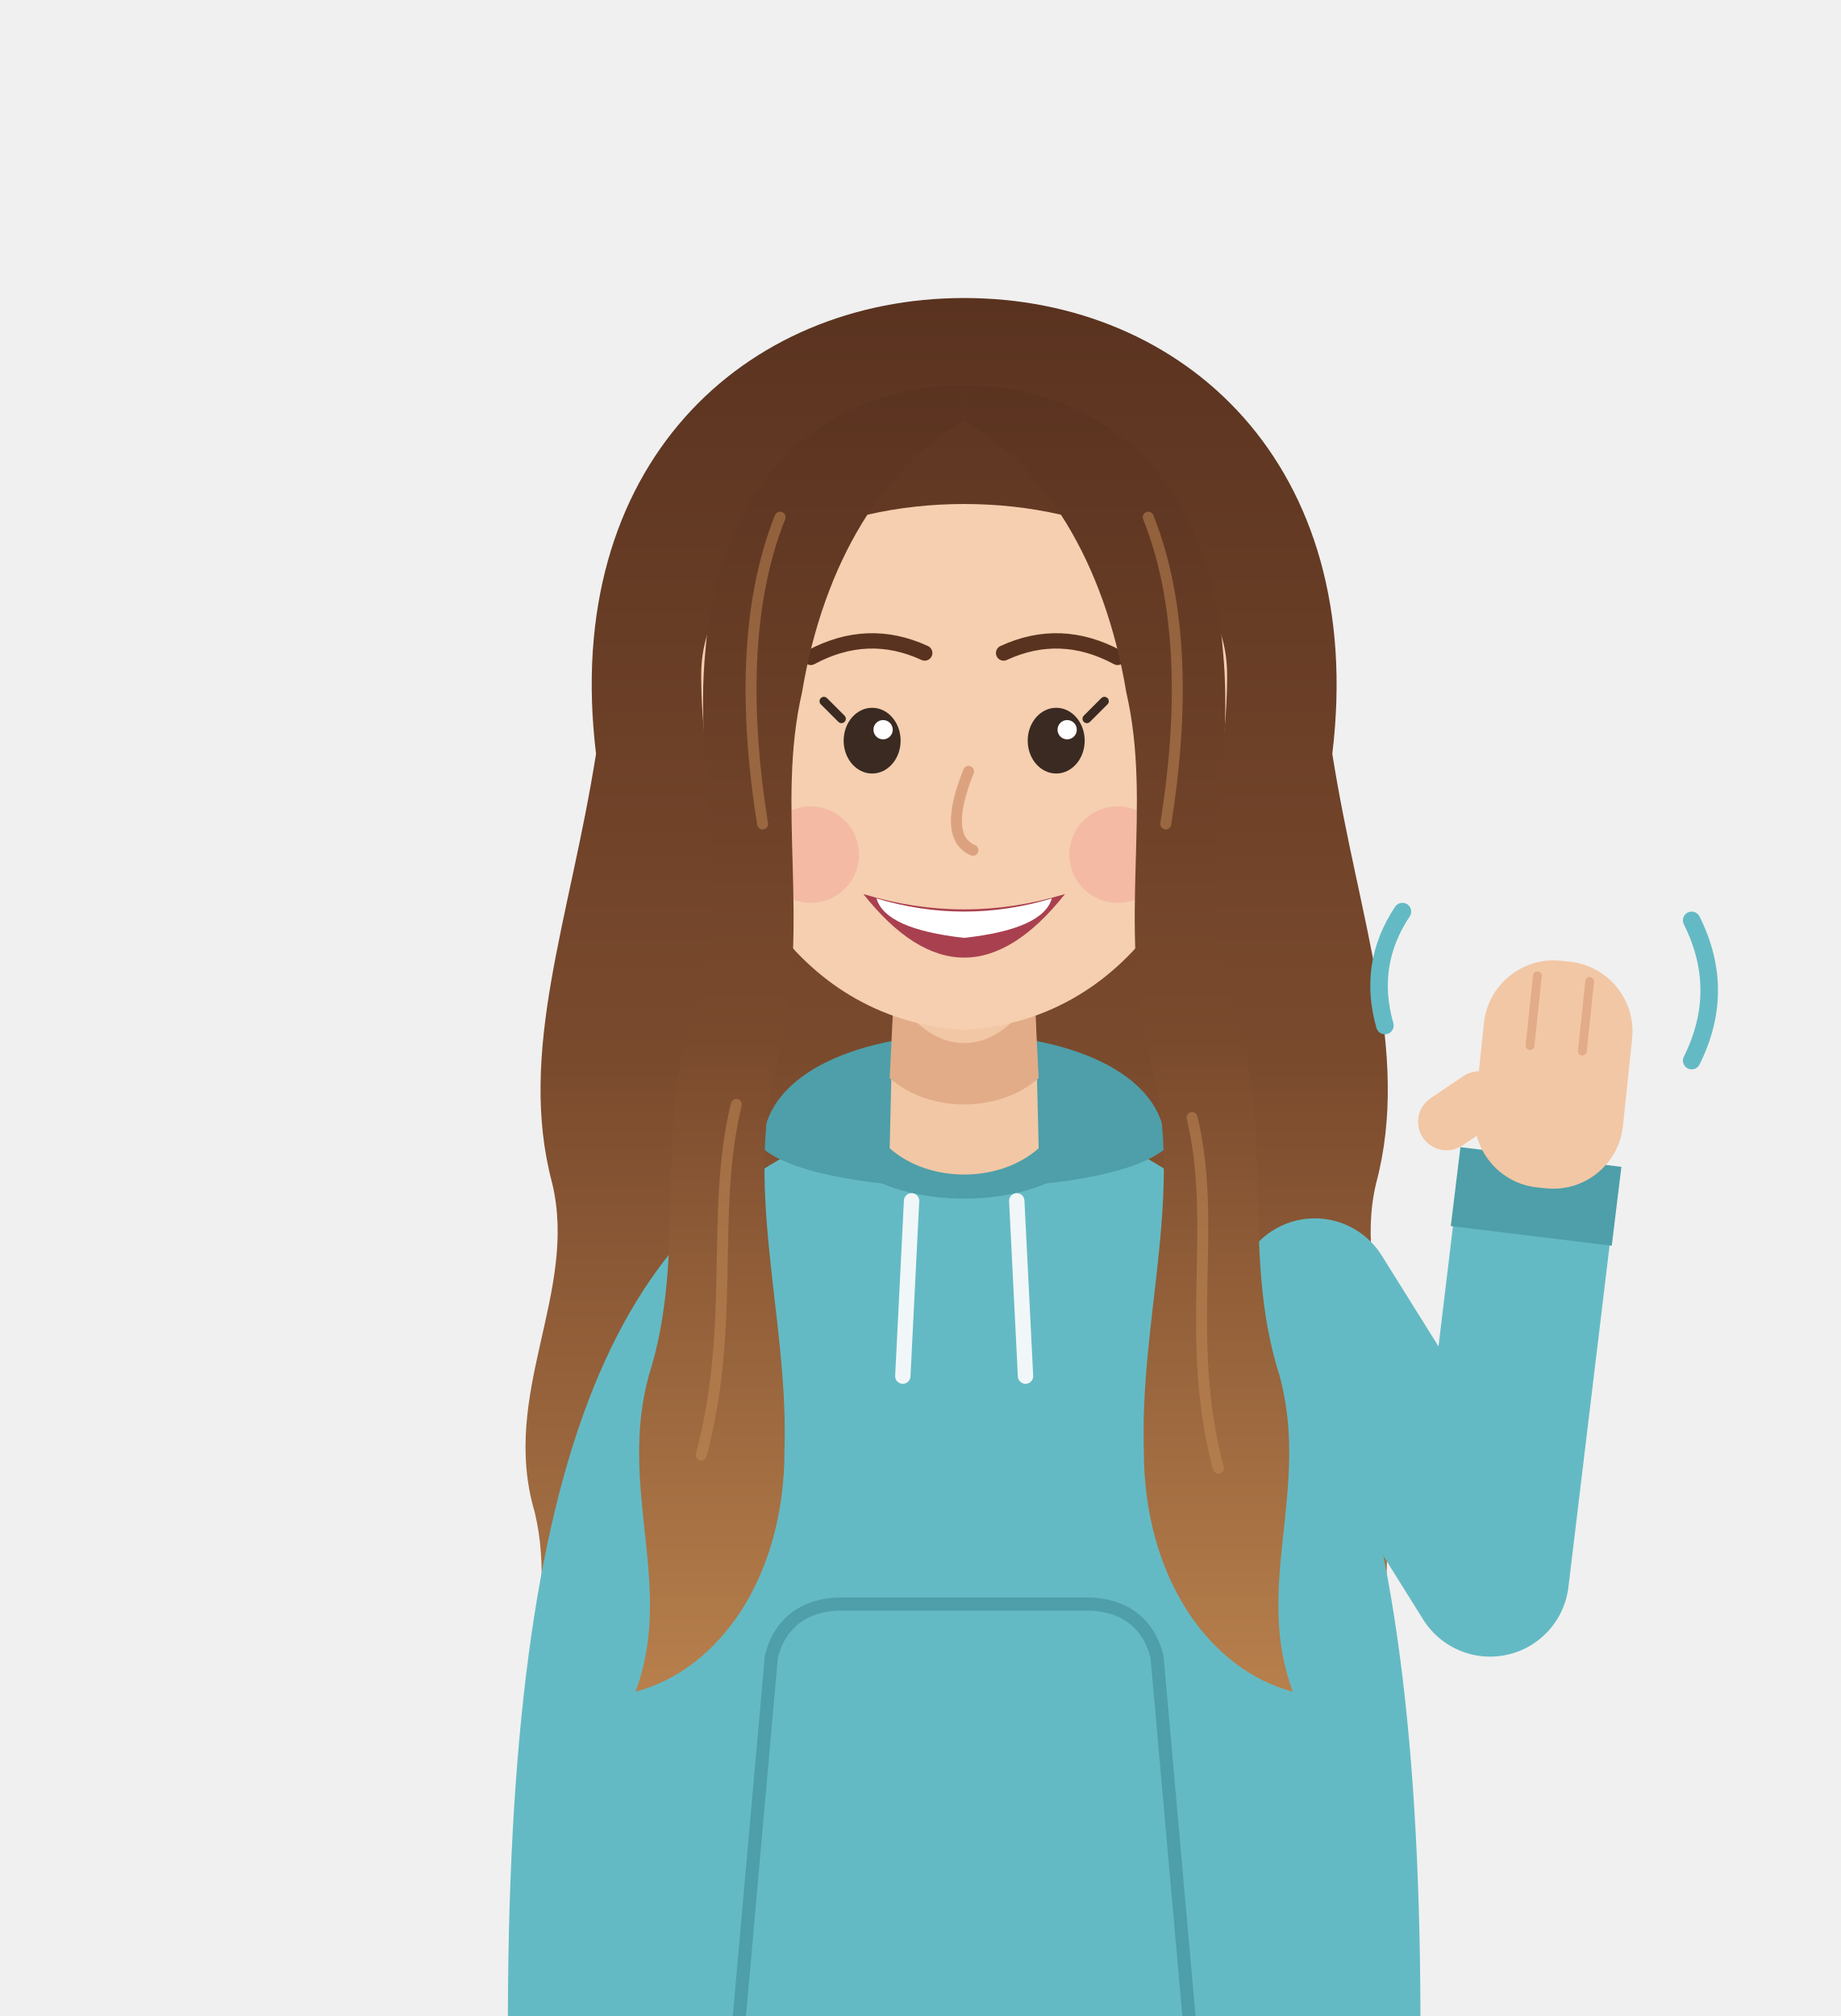
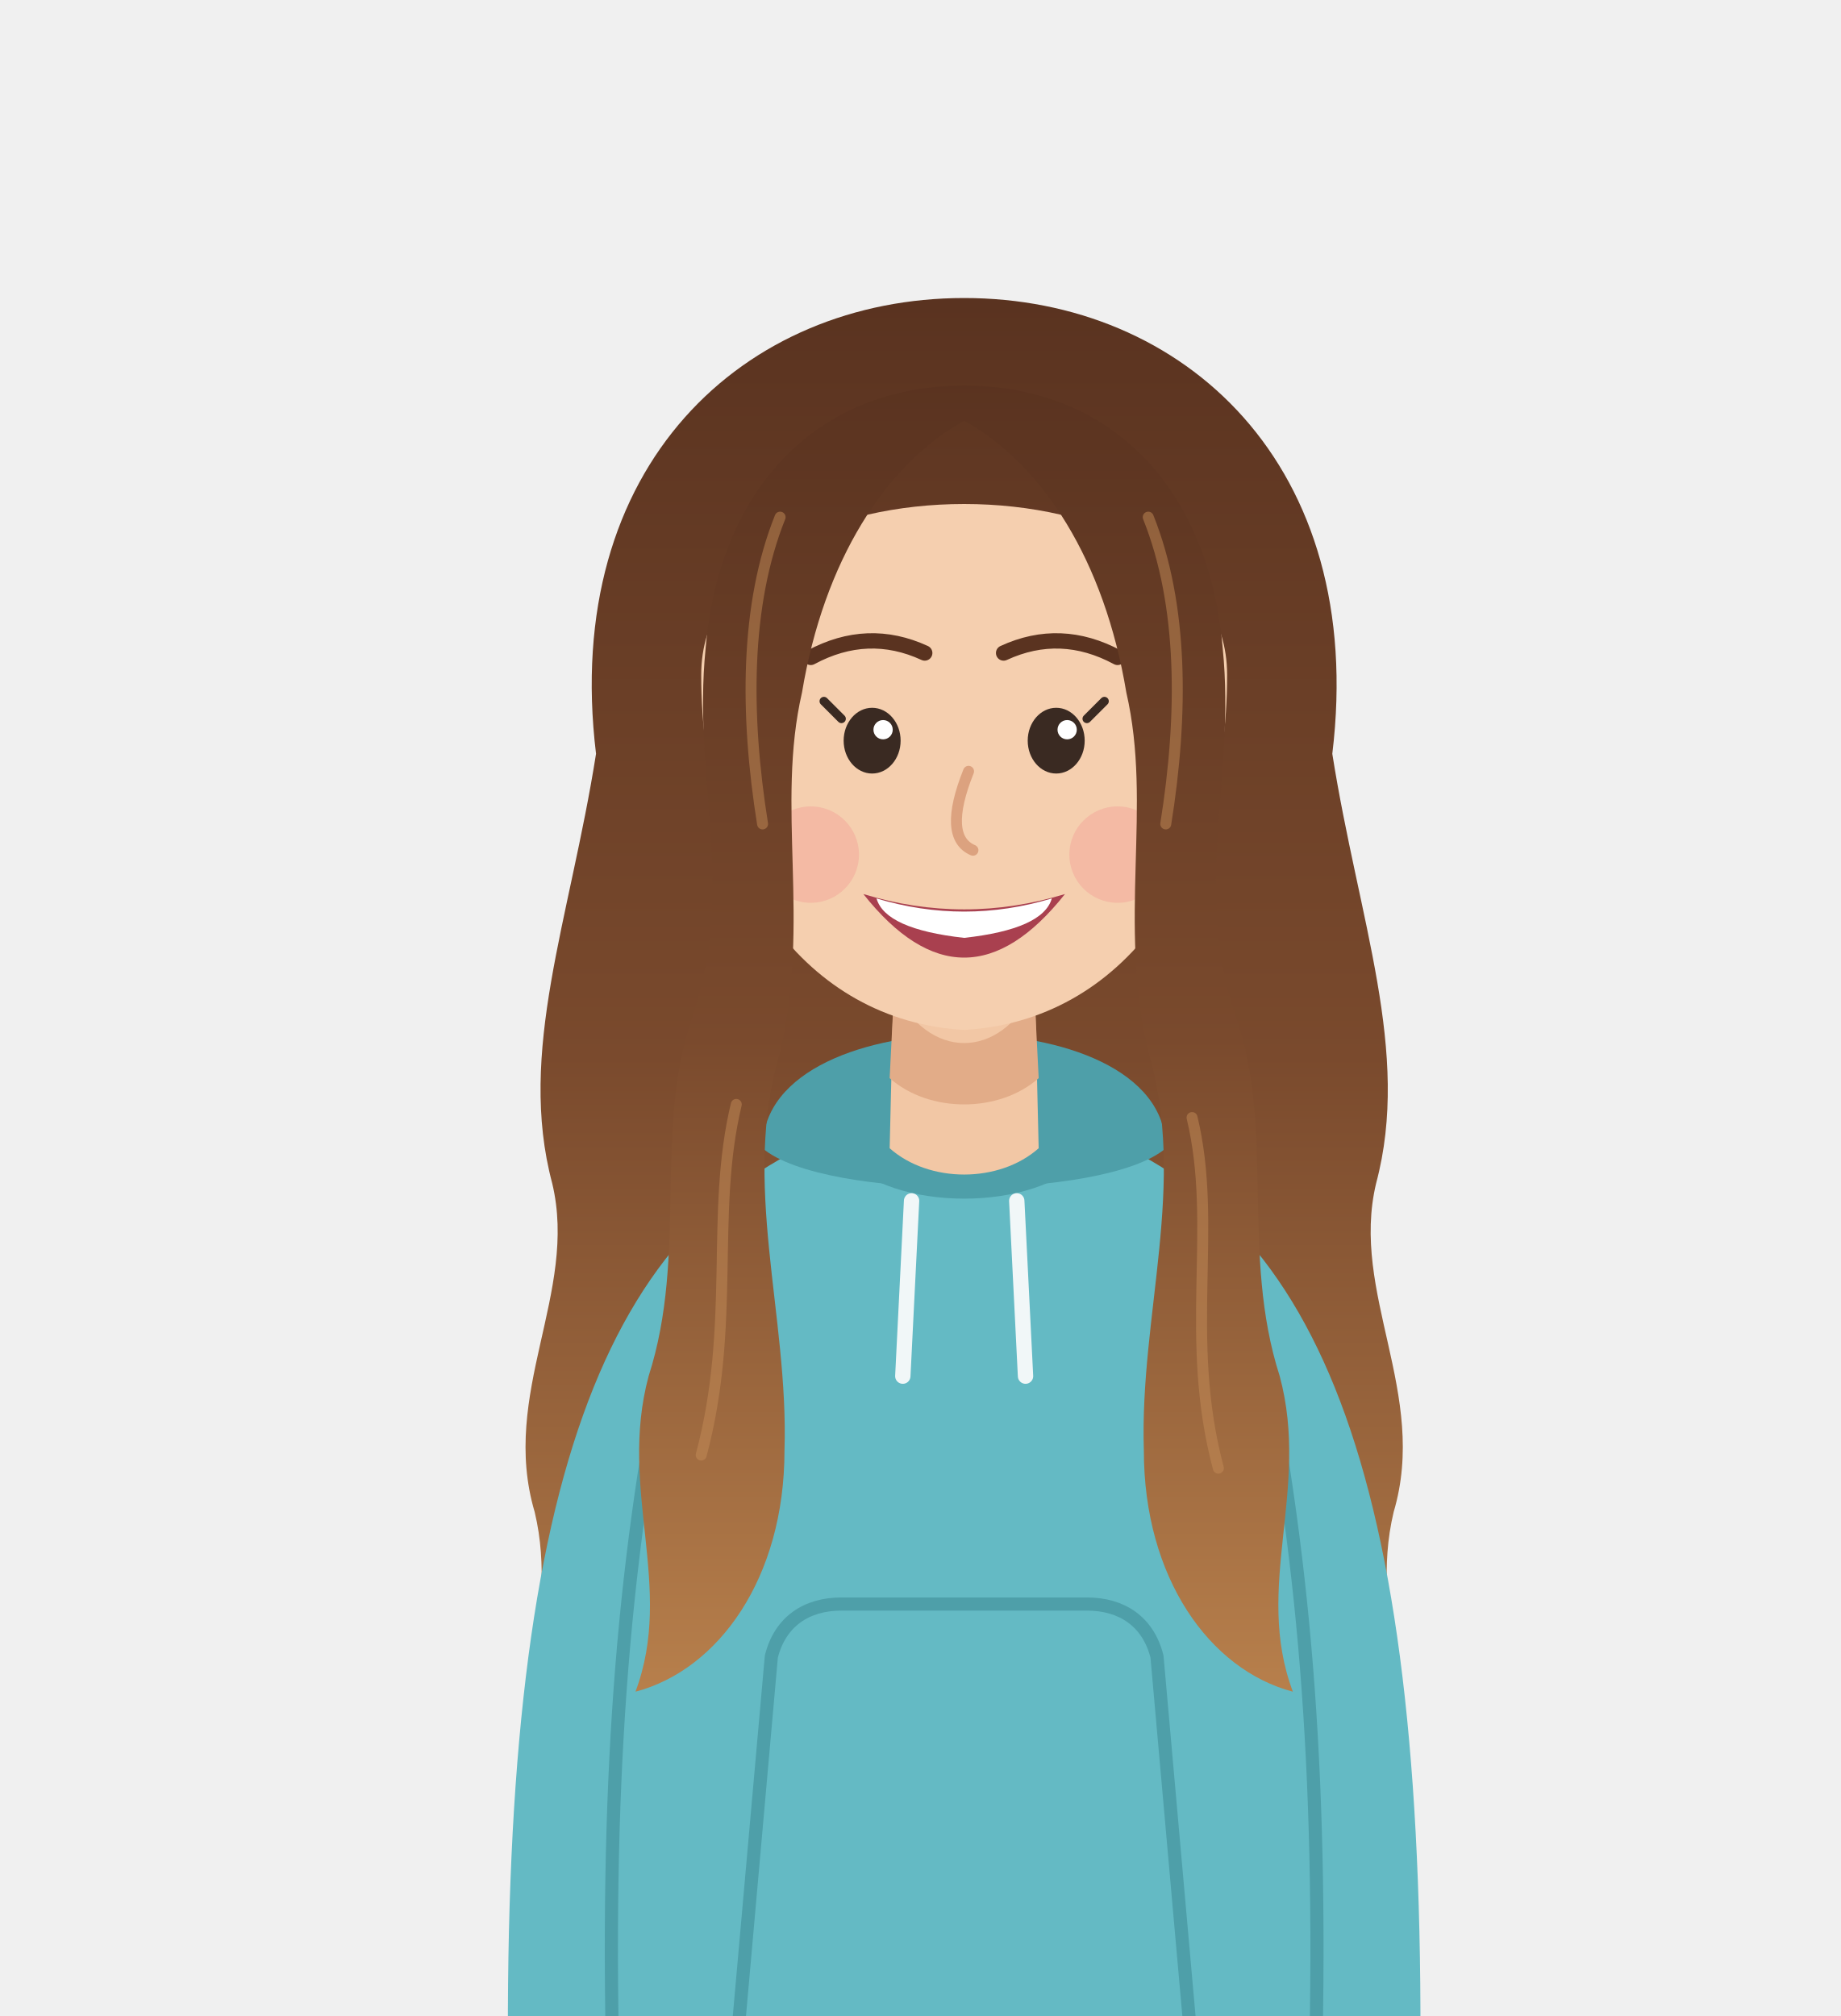
<svg xmlns="http://www.w3.org/2000/svg" viewBox="0 0 420 460">
  <defs>
    <linearGradient id="hair" x1="0" y1="0" x2="0" y2="1">
      <stop offset="0" stop-color="#5A3320" />
      <stop offset="0.5" stop-color="#7A4A2D" />
      <stop offset="1" stop-color="#B8804C" />
    </linearGradient>
  </defs>
  <path d="M136 172 C128 106 170 68 220 68 C270 68 312 106 304 172 C310 210 322 240 314 270 C308 295 326 318 318 345 C312 370 326 390 310 414 C292 404 282 382 278 358 L162 358 C158 382 148 404 130 414 C114 390 128 370 122 345 C114 318 132 295 126 270 C118 240 130 210 136 172 Z" fill="url(#hair)" />
  <g transform="translate(0 -22)">
    <path d="M116 500 C114 360 138 300 192 280 L248 280 C302 300 326 360 324 500 Z" fill="#64BAC4" />
    <path d="M174 284 C174 266 198 258 220 258 C242 258 266 266 266 284 C252 296 188 296 174 284 Z" fill="#4E9FA9" />
  </g>
  <path d="M204 220 L236 220 L237 262 C228 270 212 270 203 262 Z" fill="#F2C7A5" />
  <path d="M204 226 C212 242 228 242 236 226 L237 246 C228 254 212 254 203 246 Z" fill="#E2AC88" />
  <g transform="translate(0 -22)">
    <path d="M194 284 C204 296 236 296 246 284" fill="none" stroke="#4E9FA9" stroke-width="5" stroke-linecap="round" />
    <path d="M208 296 L206 336 M232 296 L234 336" stroke="#F1F7F8" stroke-width="3.5" stroke-linecap="round" />
    <path d="M168 490 L176 400 C178 392 184 388 192 388 H248 C256 388 262 392 264 400 L272 490" fill="none" stroke="#4E9FA9" stroke-width="3" stroke-linecap="round" stroke-linejoin="round" />
-     <path d="M300 318 L340 382 L349.4 304" fill="none" stroke="#64BAC4" stroke-width="36" stroke-linecap="round" stroke-linejoin="round" />
-     <path d="M349.4 304 L351.6 286" stroke="#4E9FA9" stroke-width="37" stroke-linecap="butt" />
+     <path d="M152 330 C142 380 138 430 140 500 M288 330 C298 380 302 430 300 500" fill="none" stroke="#4E9FA9" stroke-width="3" stroke-linecap="round" />
  </g>
  <path d="M160 154 C160 102 280 102 280 154 C280 200 256 233 220 235 C184 233 160 200 160 154 Z" fill="#F5CFAF" />
  <circle cx="185" cy="195" r="11" fill="#F08A8A" opacity="0.3" />
  <circle cx="255" cy="195" r="11" fill="#F08A8A" opacity="0.3" />
  <path d="M185 150 Q198 143 211 149 M229 149 Q242 143 255 150" fill="none" stroke="#5A3320" stroke-width="3.5" stroke-linecap="round" />
  <ellipse cx="199" cy="169" rx="6.5" ry="7.5" fill="#3A2A22" />
  <ellipse cx="241" cy="169" rx="6.5" ry="7.5" fill="#3A2A22" />
  <circle cx="201.5" cy="166.5" r="2.2" fill="#FFFFFF" />
  <circle cx="243.5" cy="166.5" r="2.2" fill="#FFFFFF" />
  <path d="M190 178 Q199 183 208 178 M232 178 Q241 183 250 178" fill="none" stroke="#F5CFAF" stroke-width="4" stroke-linecap="round" />
  <path d="M192 164 L188 160 M248 164 L252 160" stroke="#3A2A22" stroke-width="2" stroke-linecap="round" />
  <path d="M221 176 Q215 191 222 194" fill="none" stroke="#DCA27F" stroke-width="2.5" stroke-linecap="round" />
  <path d="M197 204 Q220 233 243 204 Q220 211 197 204 Z" fill="#A9404F" />
  <path d="M200 205 Q220 211 240 205 Q238 212 220 214 Q202 212 200 205 Z" fill="#FFFFFF" />
  <path d="M220 88 C186 88 164 112 161 148 C158 178 168 202 158 232 C149 258 157 286 148 314 C141 340 154 362 145 386 C164 381 179 360 179 331 C180 300 169 270 178 240 C185 210 177 184 183 158 C188 128 202 106 220 96 Z" fill="url(#hair)" />
  <path d="M220 88 C254 88 276 112 279 148 C282 178 272 202 282 232 C291 258 283 286 292 314 C299 340 286 362 295 386 C276 381 261 360 261 331 C260 300 271 270 262 240 C255 210 263 184 257 158 C252 128 238 106 220 96 Z" fill="url(#hair)" />
  <g fill="none" stroke="#C48C57" stroke-width="2.5" stroke-linecap="round" opacity="0.5">
    <path d="M178 118 C170 138 170 163 174 188" />
    <path d="M168 252 C162 277 168 302 160 332" />
    <path d="M262 118 C270 138 270 163 266 188" />
    <path d="M272 255 C278 280 270 305 278 335" />
  </g>
-   <g transform="translate(0 -9) rotate(6 352 268)">
-     <rect x="336" y="228" width="34" height="52" rx="16" fill="#F2C7A5" />
-     <rect x="322" y="258" width="22" height="13" rx="6.5" transform="rotate(-40 333 264)" fill="#F2C7A5" />
-     <path d="M347 232 V248 M359 232 V248" stroke="#E2AC88" stroke-width="2" stroke-linecap="round" />
-   </g>
-   <g fill="none" stroke="#64BAC4" stroke-width="4" stroke-linecap="round" transform="translate(0 -22)">
-     <path d="M386 232 Q394 248 386 264" />
-     <path d="M320 230 Q312 242 316 256" />
-   </g>
</svg>
